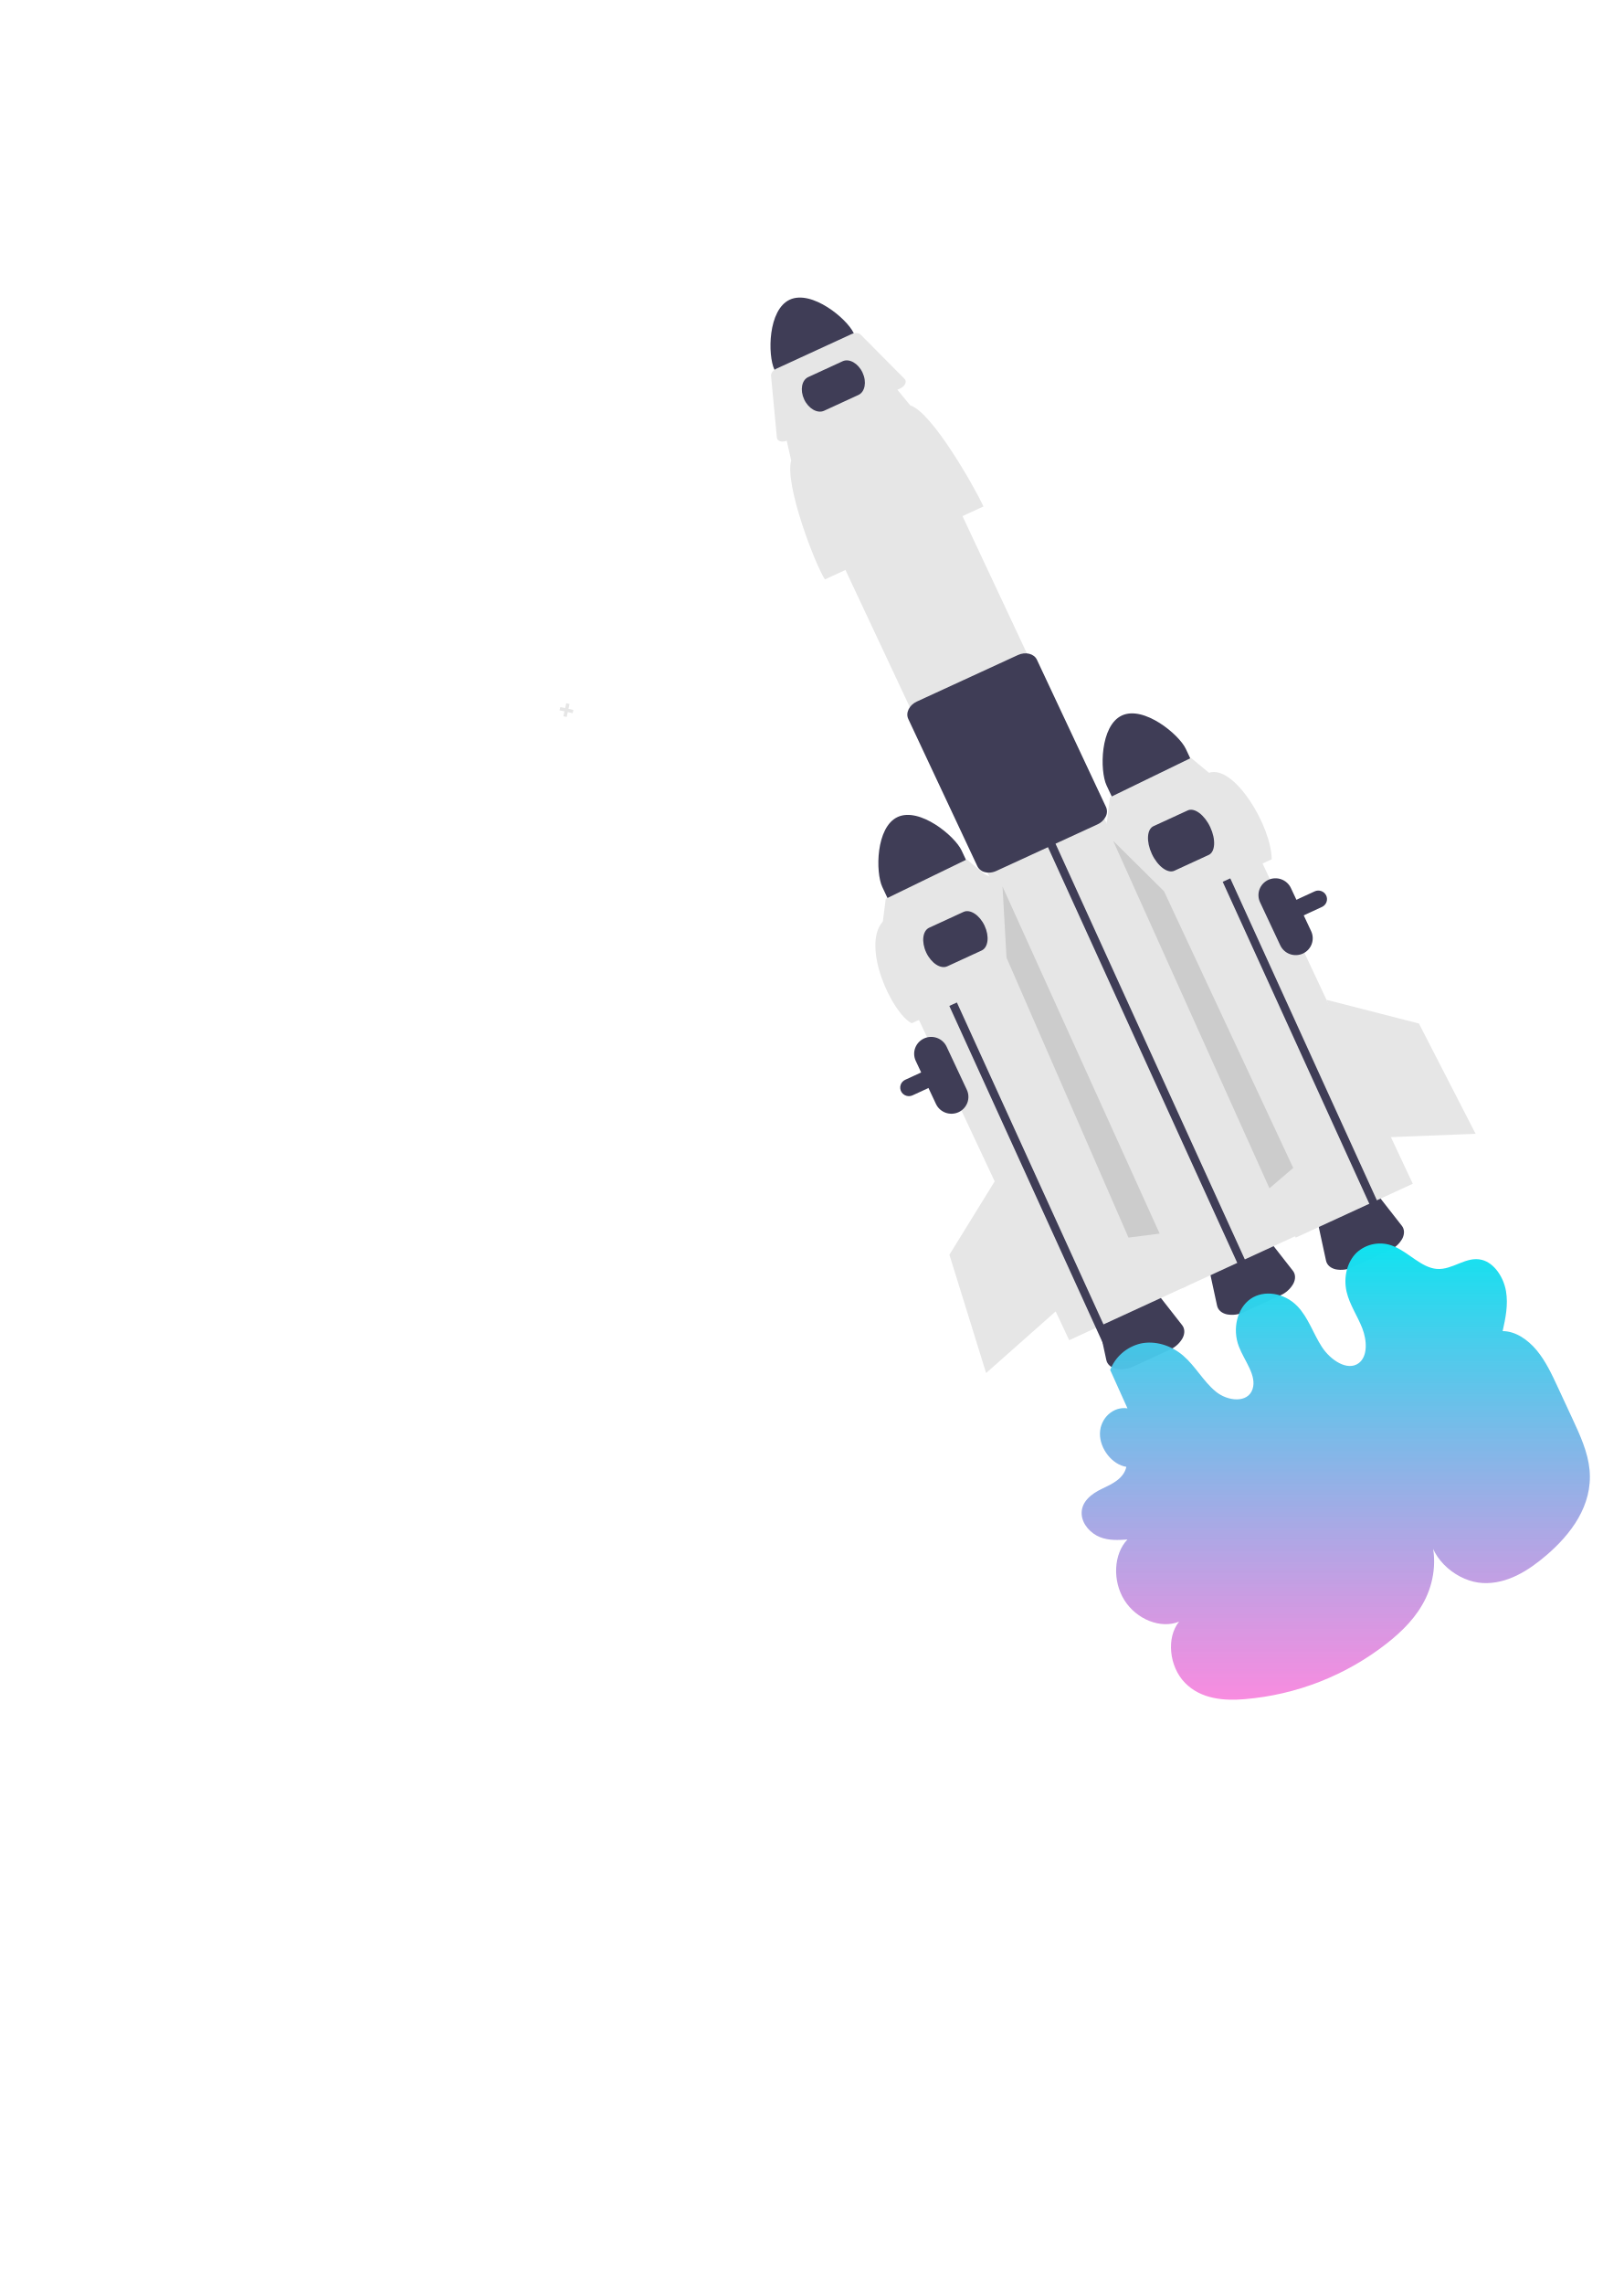
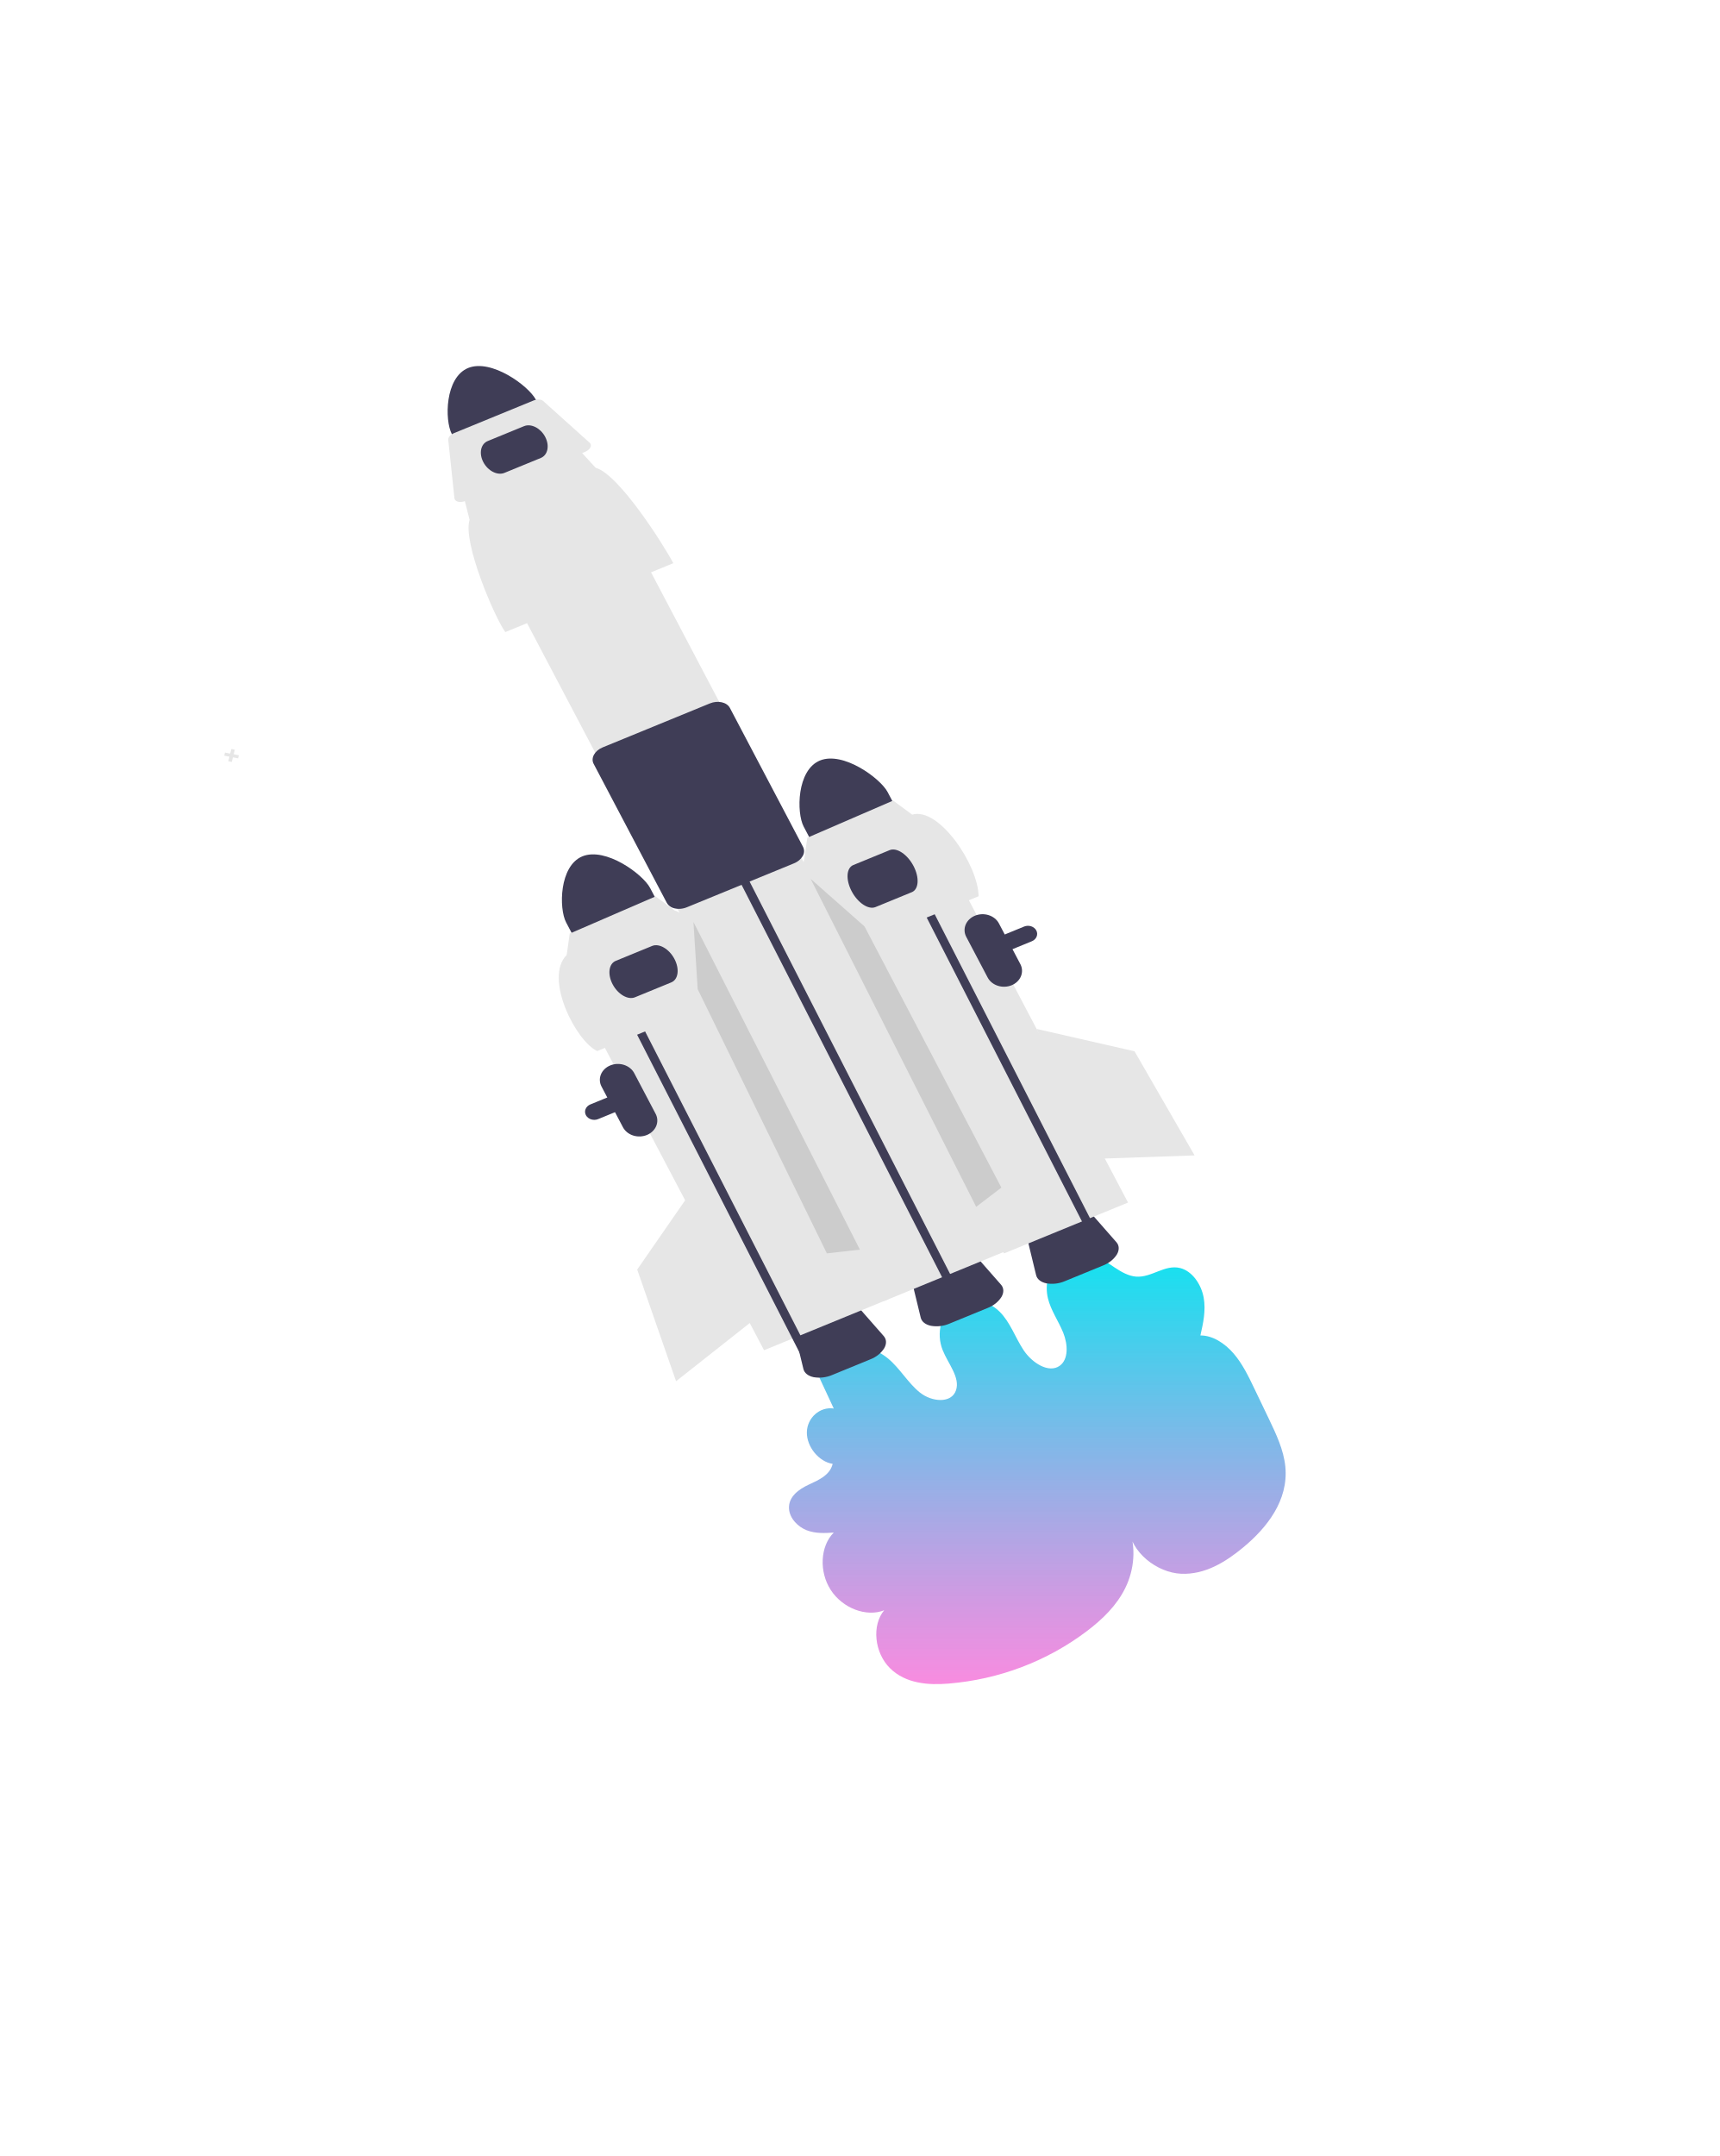
- <svg xmlns="http://www.w3.org/2000/svg" width="824" height="1159" viewBox="0 0 824 1159" fill="none">
+ <svg xmlns="http://www.w3.org/2000/svg" width="813" height="1019" viewBox="0 0 813 1019" fill="none">
  <g id="undraw_outer_space_re_u9vd 1">
+     <path id="smoke" d="M386.157 648.479L394.177 665.715C387.658 664.72 381.596 670.056 381.459 676.909C381.323 683.762 387.138 690.891 393.658 691.866C392.412 697.186 387.035 699.532 382.367 701.682C377.7 703.833 372.67 707.399 373.017 713.068C373.296 717.621 377.223 721.64 381.394 723.255C385.565 724.871 389.941 724.623 394.165 724.352C387.764 730.769 387.14 742.832 392.762 751.486C398.383 760.14 409.61 764.4 418.016 761.069C412.076 768.15 413.367 781.118 420.738 788.426C428.168 795.793 438.937 796.506 448.352 795.73C472.325 793.787 495.169 785.111 514.023 770.786C521.22 765.305 527.943 758.859 532.048 750.45C536.154 742.042 537.364 731.396 533.54 721.827C534.571 733.814 547.089 743.281 558.35 743.811C569.611 744.341 579.443 738.262 587.798 731.329C598.909 722.11 609.197 709.187 607.672 693.242C606.917 685.349 603.32 677.757 599.792 670.404L592.952 656.148C590.19 650.392 587.366 644.54 583.21 639.71C579.054 634.88 573.285 631.141 567.512 631.177C568.832 625.397 570.158 619.402 569.052 613.261C567.946 607.121 563.71 600.762 557.95 599.324C550.618 597.494 544.405 603.978 537.033 603.367C529.939 602.779 524.076 595.955 517.187 593.251C514.35 592.075 511.218 591.718 508.172 592.223C505.127 592.728 502.302 594.073 500.042 596.093C495.675 600.179 493.855 607.083 495.422 613.615C496.795 619.338 500.448 624.384 502.666 629.903C504.883 635.422 505.227 642.518 500.968 645.532C495.829 649.169 488.007 644.22 483.992 638.232C479.977 632.245 477.672 624.995 472.594 619.96C466.602 614.017 457.222 612.624 451.052 616.761C444.882 620.898 442.522 630.163 445.633 638.039C448.176 644.478 454.002 650.992 451.981 657.056C449.846 663.465 440.501 662.653 434.865 658.124C429.228 653.595 425.486 646.773 419.918 642.142C414.263 637.439 406.879 635.378 400.396 636.694C397.108 637.425 394.065 638.938 391.547 641.094C389.03 643.25 387.12 645.979 385.993 649.029" fill="url(#paint0_linear_1_2)" />
    <g id="spaceship">
-       <path id="Vector" d="M649.811 657.355L631.53 665.765C628.782 667.109 625.666 667.525 622.656 666.95C620.002 666.328 618.209 664.722 617.738 662.54L613.484 642.867C612.681 639.156 615.785 634.765 620.864 632.428L630.96 627.783C636.039 625.447 641.43 625.929 643.777 628.931L656.217 644.837C657.597 646.601 657.68 648.994 656.449 651.403C654.952 654.052 652.621 656.142 649.811 657.355Z" fill="#3F3D56" />
-       <path id="Vector_2" d="M593.606 684.968L575.325 693.378C572.577 694.722 569.46 695.138 566.451 694.563C563.797 693.941 562.004 692.334 561.532 690.153L557.279 670.48C556.475 666.768 559.579 662.377 564.659 660.041L574.755 655.396C579.834 653.059 585.225 653.542 587.571 656.543L600.012 672.45C601.391 674.213 601.475 676.607 600.243 679.016C598.746 681.664 596.415 683.755 593.606 684.968Z" fill="#3F3D56" />
-       <path id="Vector_3" d="M291.024 360.242L288.527 359.699L289.074 357.228L287.41 356.866L286.862 359.338L284.365 358.797L284 360.445L286.497 360.987L285.951 363.46L287.615 363.82L288.163 361.348L290.659 361.89L291.024 360.242Z" fill="#E6E6E6" />
-       <path id="Vector_4" d="M705.111 634.523L686.83 642.933C684.082 644.277 680.966 644.693 677.956 644.118C675.302 643.496 673.509 641.889 673.038 639.708L668.784 620.035C667.981 616.323 671.085 611.933 676.164 609.596L686.26 604.951C691.339 602.614 696.73 603.097 699.076 606.098L711.517 622.005C712.897 623.768 712.98 626.162 711.748 628.571C710.252 631.219 707.921 633.31 705.111 634.523Z" fill="#3F3D56" />
-       <path id="Vector_5" d="M569.458 363.057C558.347 368.179 558.164 391.121 561.648 398.555L567.962 412.011L608.206 393.496L601.892 380.04C598.402 372.61 580.577 357.952 569.458 363.057Z" fill="#3F3D56" />
-       <path id="Vector_6" d="M461.311 556.24C460.603 556.24 459.905 556.07 459.277 555.746C458.649 555.423 458.109 554.953 457.703 554.379C457.297 553.804 457.038 553.141 456.946 552.446C456.854 551.751 456.933 551.044 457.176 550.385C457.373 549.847 457.676 549.353 458.067 548.931C458.458 548.51 458.93 548.169 459.455 547.93L667.287 452.314C667.811 452.073 668.378 451.936 668.955 451.912C669.533 451.888 670.109 451.976 670.652 452.173C671.195 452.369 671.693 452.669 672.118 453.056C672.544 453.443 672.888 453.91 673.132 454.428C673.622 455.477 673.672 456.674 673.272 457.759C672.871 458.844 672.053 459.727 670.995 460.215H670.995L463.162 555.831C462.583 556.1 461.951 556.239 461.311 556.24Z" fill="#3F3D56" />
-       <path id="Vector_7" d="M623.883 402.077L564.474 429.408L657.665 628.021L717.074 600.69L623.883 402.077Z" fill="#E6E6E6" />
-       <path id="Vector_8" d="M400.869 152.056C389.759 157.179 389.575 180.121 393.059 187.555L399.373 201.01L439.617 182.495L433.304 169.04C429.813 161.609 411.988 146.952 400.869 152.056Z" fill="#3F3D56" />
-       <path id="Vector_9" d="M471.146 224.861L411.738 252.192L600.113 653.666L659.521 626.334L471.146 224.861Z" fill="#E6E6E6" />
-       <path id="Vector_10" d="M532.787 431.82L526.121 417.295L529.959 415.542L536.605 430.021L632.838 641.303L629.004 643.066" fill="#3F3D56" />
-       <path id="Vector_11" d="M607.974 419.747L601.308 405.222L605.145 403.469L611.791 417.948L708.024 629.23L704.191 630.994" fill="#3F3D56" />
-       <path id="Vector_12" d="M499.187 256.99L418.691 294.023C413.566 286.128 398.117 245.671 401.586 233.667L398.982 222.22L454.562 196.65L462.002 205.712C473.045 209.067 494.544 247.068 499.187 256.99Z" fill="#E6E6E6" />
-       <path id="Vector_13" d="M456.885 197.14L399.529 223.527C397.412 224.501 395.158 224.143 394.493 222.727C394.398 222.523 394.339 222.304 394.319 222.08L391.35 190.723C391.223 189.38 392.383 187.859 394.156 187.043L432.192 169.544C433.965 168.729 435.887 168.832 436.842 169.794L459.129 192.263C460.269 193.413 459.65 195.38 457.747 196.657C457.473 196.841 457.185 197.002 456.885 197.14Z" fill="#E6E6E6" />
-       <path id="Vector_14" d="M501.871 442.812C501.25 442.814 500.631 442.742 500.028 442.597C499.177 442.423 498.378 442.058 497.692 441.53C497.006 441.002 496.451 440.326 496.069 439.553L461.003 364.819C459.552 361.725 461.5 357.769 465.346 356L516.692 332.377C520.539 330.606 524.848 331.685 526.3 334.779L561.366 409.513C561.717 410.3 561.881 411.156 561.845 412.016C561.81 412.875 561.576 413.715 561.163 414.472C560.262 416.184 558.803 417.545 557.023 418.333L505.677 441.955C504.487 442.511 503.188 442.804 501.871 442.812Z" fill="#3F3D56" />
-       <path id="Vector_15" d="M508.893 454.125L449.485 481.456L542.676 680.069L602.084 652.738L508.893 454.125Z" fill="#E6E6E6" />
-       <path id="Vector_16" d="M435.703 200.416L418.281 208.431C414.919 209.977 410.384 207.4 408.172 202.686C405.96 197.973 406.896 192.878 410.258 191.331L427.68 183.316C431.042 181.77 435.577 184.347 437.789 189.061C440.001 193.774 439.065 198.869 435.703 200.416Z" fill="#3F3D56" />
-       <path id="Vector_17" d="M455.628 414.571C444.517 419.694 444.334 442.636 447.818 450.07L454.131 463.525L494.376 445.01L488.062 431.555C484.572 424.124 466.746 409.467 455.628 414.571Z" fill="#3F3D56" />
-       <path id="Vector_18" d="M661.293 483.879C659.216 484.832 656.841 484.93 654.691 484.152C652.54 483.373 650.789 481.782 649.822 479.727L639.547 457.829C638.586 455.773 638.488 453.423 639.275 451.295C640.062 449.167 641.67 447.435 643.745 446.48C645.821 445.525 648.194 445.425 650.344 446.202C652.494 446.979 654.245 448.569 655.212 450.623L665.486 472.521C666.449 474.578 666.548 476.929 665.762 479.059C664.976 481.188 663.369 482.922 661.293 483.879Z" fill="#3F3D56" />
-       <path id="Vector_19" d="M486.536 564.366C484.458 565.318 482.084 565.416 479.933 564.638C477.783 563.86 476.032 562.268 475.065 560.213L464.79 538.316C463.829 536.259 463.73 533.909 464.518 531.781C465.305 529.653 466.913 527.921 468.988 526.967C471.064 526.012 473.437 525.912 475.587 526.688C477.737 527.465 479.488 529.055 480.455 531.109L490.729 553.007C491.692 555.064 491.791 557.415 491.005 559.545C490.218 561.674 488.611 563.408 486.536 564.366Z" fill="#3F3D56" />
-       <path id="Vector_20" d="M645.465 436.036L576.572 467.731C572.186 460.974 558.964 426.348 561.933 416.075L563.39 404.582L604.525 384.598L613.641 392.149C626.483 387.85 645.361 419.361 645.465 436.036Z" fill="#E6E6E6" />
-       <path id="Vector_21" d="M613.481 433.838L596.059 441.853C592.697 443.4 587.582 439.587 584.657 433.354C581.733 427.122 582.089 420.792 585.451 419.245L602.873 411.23C606.235 409.683 611.35 413.496 614.274 419.729C617.199 425.961 616.842 432.291 613.481 433.838Z" fill="#3F3D56" />
-       <path id="Vector_22" d="M465.73 475.081L459.063 460.556L462.901 458.804L469.547 473.282L565.78 684.564L561.947 686.328" fill="#3F3D56" />
-       <path id="Vector_23" d="M531.635 487.55L462.742 519.245C452.579 514.049 437.046 480.047 448.103 467.589L449.56 456.097L490.695 436.113L499.81 443.663C509.262 446.535 527.662 479.058 531.635 487.55Z" fill="#E6E6E6" />
-       <path id="Vector_24" d="M498.232 482.331L480.811 490.346C477.449 491.892 472.651 488.757 470.118 483.358C467.585 477.959 468.259 472.306 471.621 470.76L489.043 462.745C492.405 461.198 497.202 464.333 499.735 469.732C502.269 475.132 501.594 480.784 498.232 482.331Z" fill="#3F3D56" />
-       <path id="Vector_25" d="M673.279 507.353L720.195 519.378L748.97 575.344L700.323 577.234L673.279 507.353Z" fill="#E6E6E6" />
-       <path id="Vector_26" d="M564.99 426.672L590.811 452.254L656.393 592.657L644.318 602.986L564.99 426.672Z" fill="#CCCCCC" />
-       <path id="Vector_27" d="M508.845 449.862L510.871 485.976L572.771 628.008L588.597 625.989L508.845 449.862Z" fill="#CCCCCC" />
-       <path id="Vector_28" d="M507.155 595.756L481.887 636.705L500.514 696.737L536.8 664.595L507.155 595.756Z" fill="#E6E6E6" />
+       <path id="Vector" d="M466.928 618.19L448.891 625.585C446.18 626.766 443.105 627.132 440.136 626.626C437.517 626.08 435.748 624.667 435.283 622.749L431.086 605.452C430.293 602.189 433.356 598.329 438.367 596.274L448.328 592.191C453.34 590.136 458.659 590.561 460.974 593.199L473.248 607.184C474.61 608.735 474.692 610.839 473.477 612.958C472 615.286 469.7 617.124 466.928 618.19V618.19Z" fill="#3F3D56" />
+       <path id="Vector_2" d="M411.473 642.467L393.436 649.862C390.725 651.043 387.649 651.409 384.68 650.903C382.062 650.357 380.292 648.944 379.827 647.026L375.63 629.729C374.838 626.467 377.901 622.606 382.912 620.551L392.873 616.468C397.885 614.413 403.204 614.838 405.519 617.476L417.793 631.462C419.155 633.012 419.237 635.117 418.021 637.235C416.545 639.563 414.245 641.401 411.473 642.467V642.467Z" fill="#3F3D56" />
+       <path id="Vector_3" d="M112.93 356.966L110.467 356.489L111.006 354.316L109.364 353.999L108.824 356.172L106.36 355.696L106 357.145L108.464 357.622L107.925 359.796L109.567 360.113L110.107 357.939L112.57 358.415L112.93 356.966Z" fill="#E6E6E6" />
+       <path id="Vector_4" d="M521.49 598.115L503.453 605.51C500.741 606.691 497.666 607.057 494.697 606.551C492.079 606.005 490.309 604.592 489.844 602.674L485.647 585.377C484.855 582.114 487.917 578.254 492.929 576.199L502.89 572.116C507.902 570.061 513.22 570.486 515.535 573.124L527.81 587.109C529.171 588.66 529.254 590.764 528.038 592.883C526.561 595.211 524.261 597.049 521.49 598.115V598.115Z" fill="#3F3D56" />
+       <path id="Vector_5" d="M387.647 359.442C376.685 363.945 376.504 384.116 379.942 390.652L386.171 402.482L425.878 386.204L419.649 374.374C416.205 367.841 398.617 354.954 387.647 359.442Z" fill="#3F3D56" />
+       <path id="Vector_6" d="M280.944 529.288C280.245 529.288 279.557 529.14 278.937 528.855C278.317 528.57 277.785 528.157 277.384 527.652C276.984 527.147 276.728 526.564 276.637 525.953C276.546 525.341 276.624 524.72 276.864 524.141C277.058 523.668 277.357 523.233 277.743 522.863C278.129 522.492 278.595 522.193 279.113 521.982L484.171 437.916C484.688 437.704 485.247 437.584 485.817 437.563C486.386 437.542 486.955 437.619 487.49 437.792C488.026 437.965 488.517 438.229 488.937 438.569C489.357 438.909 489.697 439.319 489.937 439.775C490.421 440.697 490.47 441.75 490.075 442.704C489.68 443.658 488.872 444.434 487.829 444.863H487.829L282.771 528.929C282.199 529.165 281.575 529.288 280.944 529.288V529.288Z" fill="#3F3D56" />
+       <path id="Vector_7" d="M441.345 393.748L382.73 417.778L474.677 592.4L533.292 568.37L441.345 393.748Z" fill="#E6E6E6" />
+       <path id="Vector_8" d="M221.309 173.929C210.347 178.432 210.166 198.603 213.603 205.139L219.833 216.969L259.54 200.691L253.31 188.861C249.866 182.328 232.279 169.441 221.309 173.929Z" fill="#3F3D56" />
+       <path id="Vector_9" d="M290.648 237.939L232.032 261.969L417.893 614.947L476.508 590.917L290.648 237.939Z" fill="#E6E6E6" />
+       <path id="Vector_10" d="M351.466 419.898L344.889 407.128L348.675 405.587L355.233 418.316L450.181 604.077L446.399 605.628" fill="#3F3D56" />
+       <path id="Vector_11" d="M425.649 409.284L419.072 396.514L422.858 394.973L429.415 407.702L524.364 593.463L520.581 595.014" fill="#3F3D56" />
+       <path id="Vector_12" d="M318.314 266.187L238.893 298.746C233.836 291.805 218.594 256.235 222.016 245.681L219.447 235.617L274.286 213.135L281.626 221.103C292.522 224.053 313.733 257.463 318.314 266.187Z" fill="#E6E6E6" />
+       <path id="Vector_13" d="M276.577 213.566L219.987 236.766C217.898 237.622 215.674 237.307 215.018 236.063C214.925 235.883 214.866 235.691 214.846 235.494L211.917 207.924C211.792 206.744 212.936 205.406 214.685 204.689L252.214 189.304C253.963 188.587 255.86 188.678 256.801 189.524L278.791 209.279C279.916 210.289 279.305 212.019 277.427 213.142C277.157 213.303 276.873 213.445 276.577 213.566V213.566Z" fill="#E6E6E6" />
+       <path id="Vector_14" d="M320.963 429.563C320.35 429.564 319.74 429.501 319.144 429.374C318.305 429.22 317.517 428.899 316.839 428.435C316.162 427.971 315.615 427.377 315.238 426.698L280.64 360.991C279.209 358.271 281.131 354.792 284.925 353.237L335.586 332.467C339.381 330.911 343.633 331.859 345.066 334.579L379.664 400.286C380.009 400.978 380.171 401.731 380.136 402.486C380.101 403.242 379.871 403.981 379.463 404.646C378.574 406.151 377.135 407.348 375.378 408.04L324.718 428.809C323.543 429.298 322.262 429.555 320.963 429.563Z" fill="#3F3D56" />
+       <path id="Vector_15" d="M327.891 439.509L269.276 463.539L361.223 638.161L419.838 614.131L327.891 439.509Z" fill="#E6E6E6" />
+       <path id="Vector_16" d="M255.678 216.446L238.489 223.493C235.172 224.853 230.697 222.587 228.514 218.443C226.332 214.298 227.256 209.819 230.573 208.459L247.762 201.412C251.079 200.053 255.554 202.319 257.736 206.463C259.918 210.607 258.995 215.086 255.678 216.446Z" fill="#3F3D56" />
+       <path id="Vector_17" d="M275.336 404.734C264.374 409.237 264.194 429.408 267.631 435.944L273.86 447.774L313.567 431.496L307.338 419.666C303.894 413.132 286.307 400.246 275.336 404.734Z" fill="#3F3D56" />
+       <path id="Vector_18" d="M478.257 465.669C476.207 466.507 473.864 466.593 471.742 465.908C469.62 465.224 467.893 463.825 466.939 462.018L456.801 442.766C455.852 440.958 455.755 438.891 456.532 437.02C457.309 435.149 458.895 433.627 460.943 432.787C462.991 431.948 465.332 431.86 467.454 432.543C469.575 433.226 471.302 434.624 472.256 436.43L482.394 455.682C483.343 457.491 483.441 459.558 482.665 461.43C481.89 463.303 480.304 464.827 478.257 465.669V465.669Z" fill="#3F3D56" />
+       <path id="Vector_19" d="M305.832 536.434C303.782 537.272 301.44 537.358 299.318 536.673C297.196 535.989 295.469 534.59 294.514 532.783L284.377 513.531C283.428 511.723 283.331 509.656 284.108 507.785C284.884 505.914 286.471 504.392 288.519 503.552C290.566 502.713 292.908 502.625 295.029 503.308C297.151 503.991 298.878 505.389 299.832 507.194L309.97 526.447C310.919 528.256 311.017 530.323 310.241 532.195C309.466 534.068 307.88 535.592 305.832 536.434Z" fill="#3F3D56" />
+       <path id="Vector_20" d="M462.64 423.605L394.667 451.471C390.339 445.531 377.293 415.088 380.223 406.055L381.661 395.951L422.246 378.381L431.24 385.02C443.911 381.239 462.537 408.945 462.64 423.605Z" fill="#E6E6E6" />
+       <path id="Vector_21" d="M431.082 421.673L413.893 428.72C410.576 430.08 405.529 426.727 402.644 421.248C399.758 415.768 400.11 410.203 403.427 408.843L420.616 401.796C423.933 400.436 428.98 403.789 431.865 409.268C434.751 414.747 434.399 420.313 431.082 421.673Z" fill="#3F3D56" />
+       <path id="Vector_22" d="M285.304 457.934L278.726 445.164L282.513 443.623L289.07 456.352L384.018 642.113L380.236 643.663" fill="#3F3D56" />
+       <path id="Vector_23" d="M350.329 468.897L282.356 496.763C272.328 492.194 257.003 462.3 267.912 451.347L269.35 441.243L309.936 423.673L318.929 430.311C328.255 432.836 346.409 461.43 350.329 468.897Z" fill="#E6E6E6" />
+       <path id="Vector_24" d="M317.373 464.307L300.183 471.354C296.866 472.714 292.133 469.958 289.634 465.211C287.134 460.464 287.799 455.494 291.116 454.134L308.305 447.087C311.622 445.727 316.356 448.484 318.855 453.231C321.355 457.978 320.69 462.947 317.373 464.307Z" fill="#3F3D56" />
+       <path id="Vector_25" d="M490.082 486.308L536.372 496.881L564.763 546.086L516.765 547.748L490.082 486.308Z" fill="#E6E6E6" />
+       <path id="Vector_26" d="M383.238 415.372L408.715 437.864L473.421 561.307L461.508 570.389L383.238 415.372Z" fill="#CCCCCC" />
+       <path id="Vector_27" d="M327.843 435.761L329.842 467.512L390.916 592.388L406.531 590.613L327.843 435.761Z" fill="#CCCCCC" />
+       <path id="Vector_28" d="M326.176 564.032L301.246 600.035L319.624 652.815L355.425 624.556L326.176 564.032Z" fill="#E6E6E6" />
    </g>
-     <path id="smoke" d="M563.454 695.103L572.265 714.665C565.103 713.536 558.443 719.593 558.293 727.371C558.144 735.148 564.531 743.241 571.694 744.346C570.325 750.385 564.418 753.047 559.291 755.488C554.163 757.929 548.637 761.977 549.019 768.411C549.325 773.578 553.64 778.139 558.222 779.973C562.804 781.807 567.611 781.525 572.252 781.217C565.22 788.501 564.534 802.192 570.71 812.014C576.885 821.837 589.218 826.672 598.453 822.891C591.928 830.928 593.346 845.646 601.443 853.941C609.606 862.302 621.437 863.112 631.779 862.231C658.116 860.026 683.211 850.178 703.924 833.92C711.83 827.699 719.216 820.382 723.726 810.839C728.236 801.296 729.565 789.213 725.364 778.352C726.497 791.957 740.249 802.702 752.62 803.303C764.991 803.905 775.792 797.005 784.971 789.137C797.177 778.673 808.479 764.006 806.804 745.909C805.974 736.95 802.022 728.333 798.146 719.987L790.632 703.807C787.599 697.274 784.496 690.632 779.931 685.15C775.365 679.669 769.027 675.425 762.685 675.465C764.135 668.905 765.592 662.101 764.377 655.131C763.162 648.162 758.509 640.945 752.18 639.313C744.126 637.236 737.301 644.595 729.202 643.902C721.408 643.234 714.967 635.489 707.399 632.42C704.283 631.085 700.842 630.68 697.496 631.253C694.151 631.826 691.047 633.352 688.565 635.646C683.767 640.283 681.767 648.119 683.489 655.533C684.997 662.028 689.011 667.756 691.447 674.02C693.883 680.283 694.261 688.337 689.582 691.758C683.937 695.886 675.343 690.269 670.932 683.473C666.522 676.678 663.989 668.449 658.411 662.734C651.828 655.989 641.523 654.408 634.745 659.104C627.967 663.799 625.375 674.315 628.792 683.253C631.586 690.562 637.986 697.956 635.767 704.838C633.421 712.112 623.155 711.191 616.963 706.05C610.771 700.909 606.659 693.166 600.542 687.91C594.33 682.572 586.218 680.233 579.097 681.727C575.484 682.557 572.141 684.275 569.376 686.721C566.61 689.168 564.512 692.265 563.274 695.727" fill="url(#paint0_linear_1_2)" />
  </g>
  <defs>
-     <linearGradient id="paint0_linear_1_2" x1="677.985" y1="631" x2="677.985" y2="862.51" gradientUnits="userSpaceOnUse">
+     <linearGradient id="paint0_linear_1_2" x1="490.411" y1="592" x2="490.411" y2="795.976" gradientUnits="userSpaceOnUse">
      <stop stop-color="#10E3F0" />
      <stop offset="1" stop-color="#F776DA" stop-opacity="0.84" />
    </linearGradient>
  </defs>
</svg>
